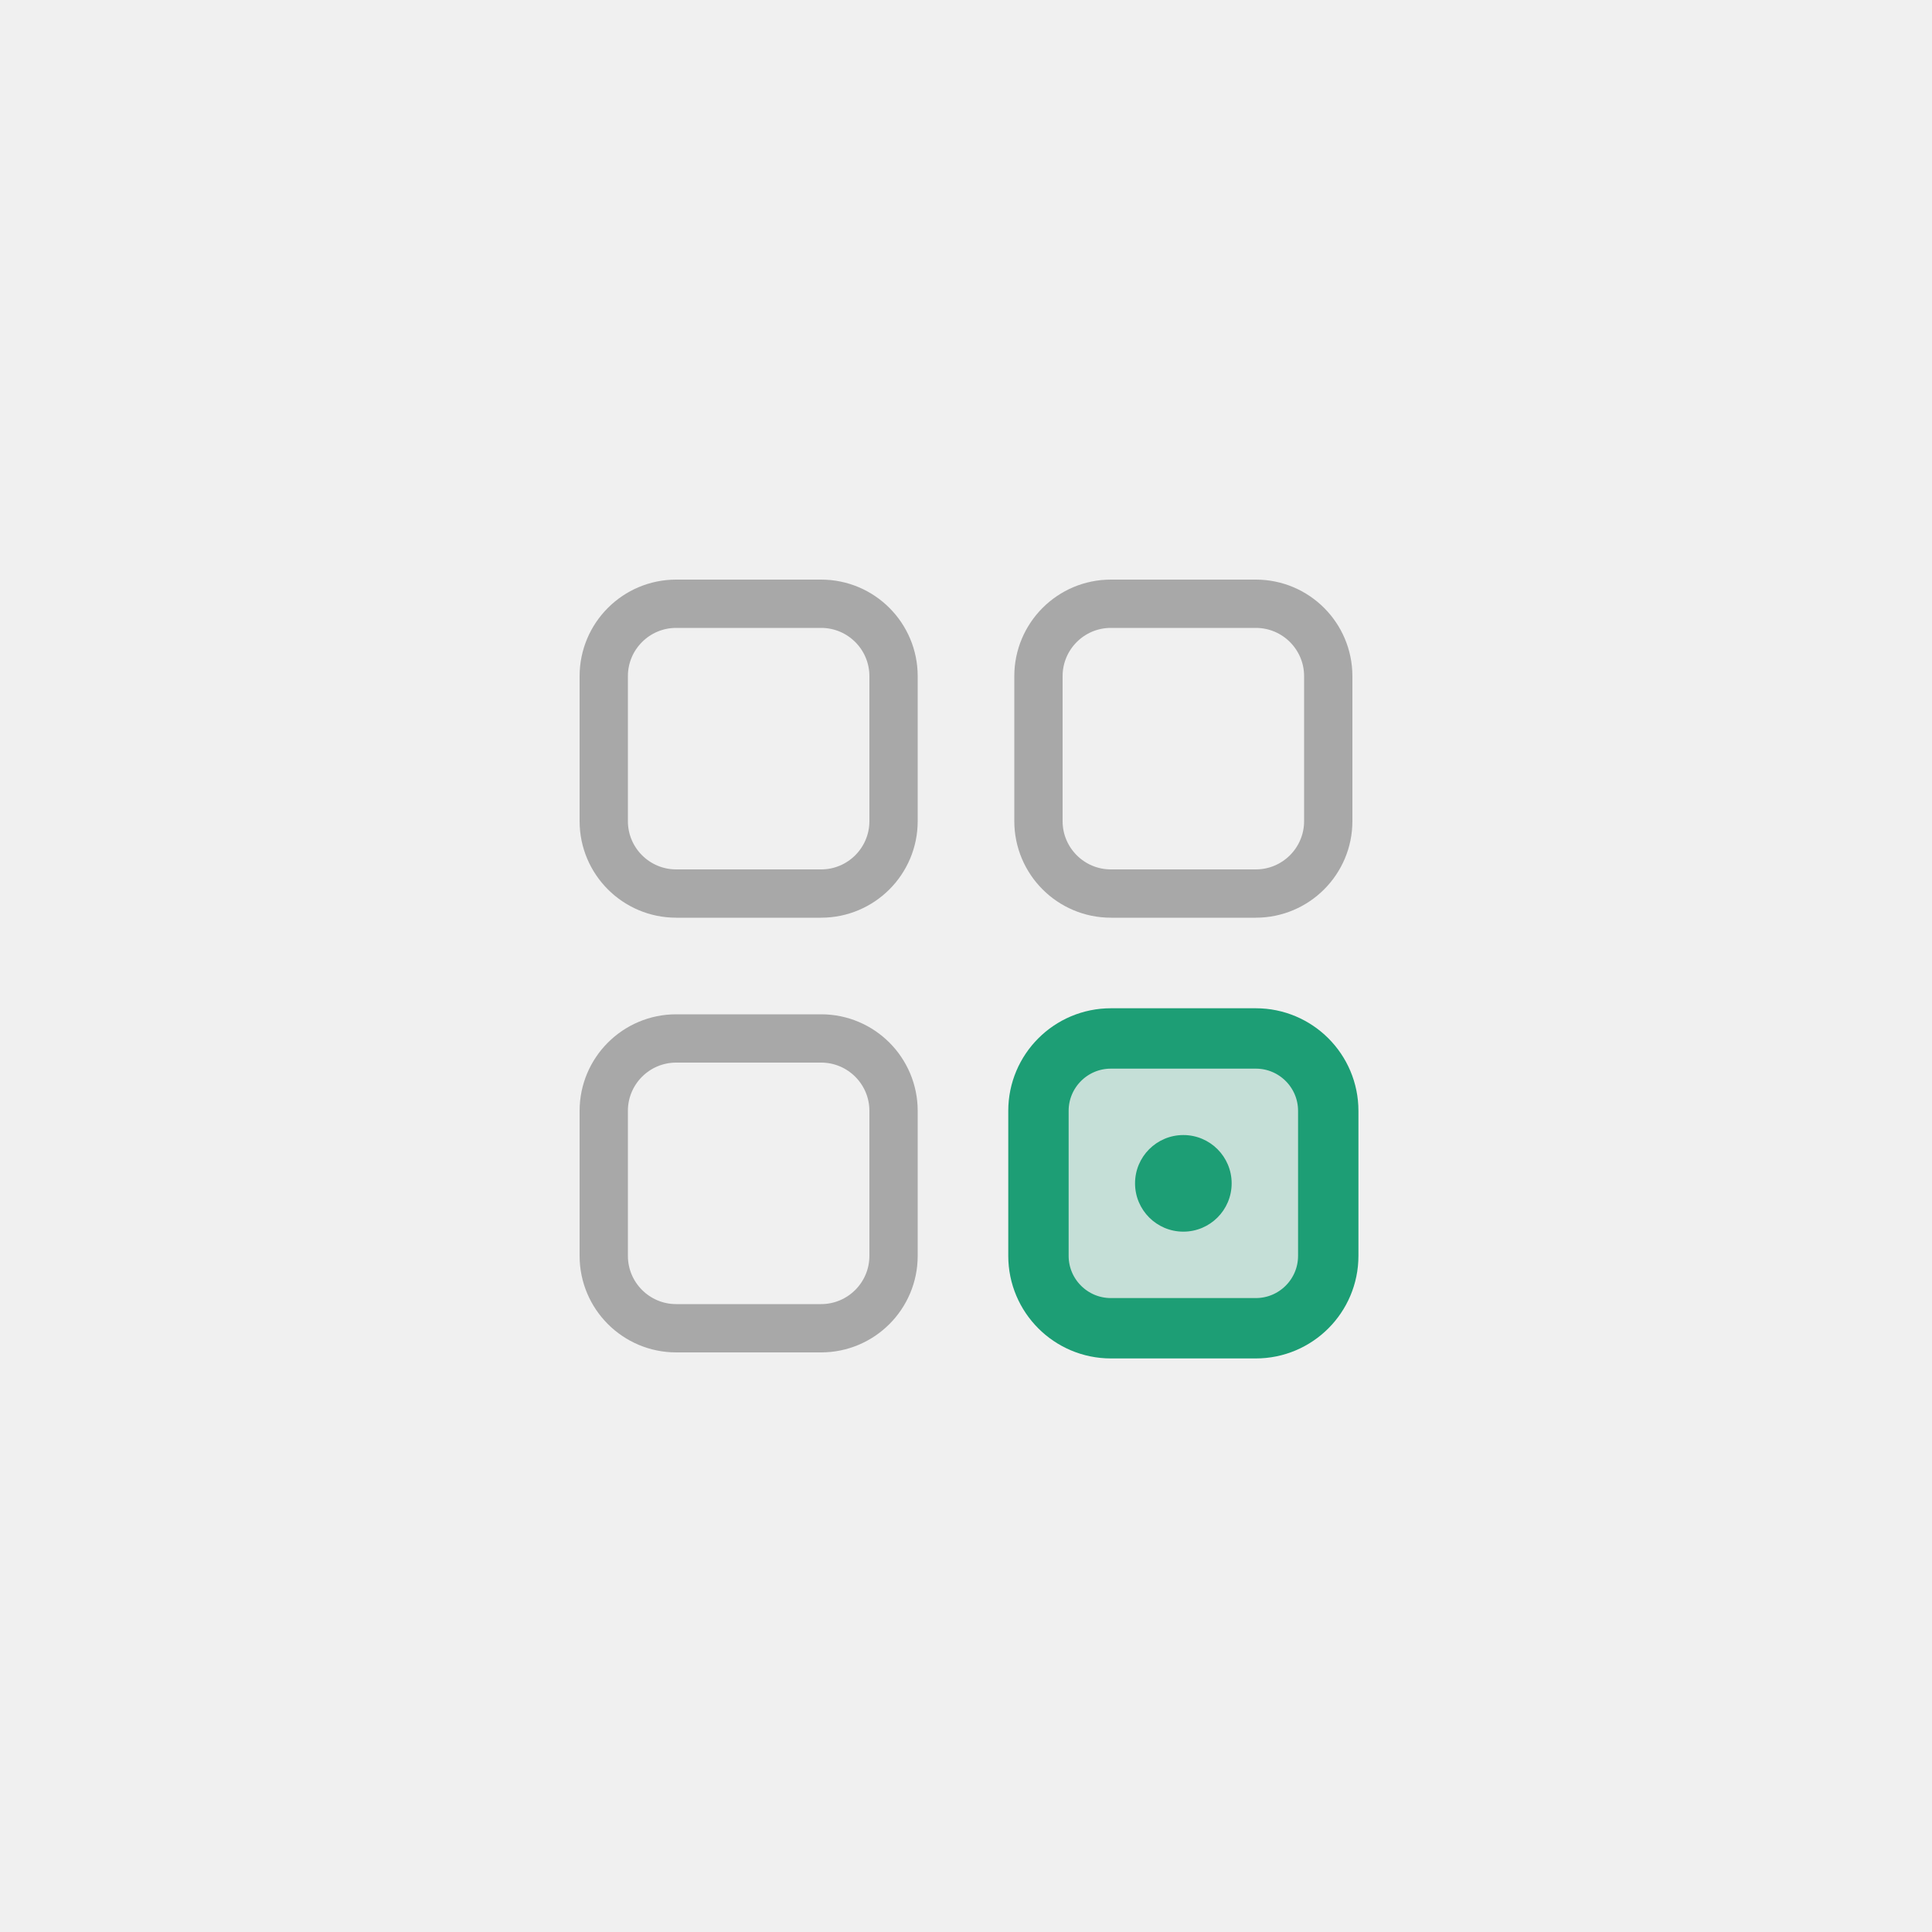
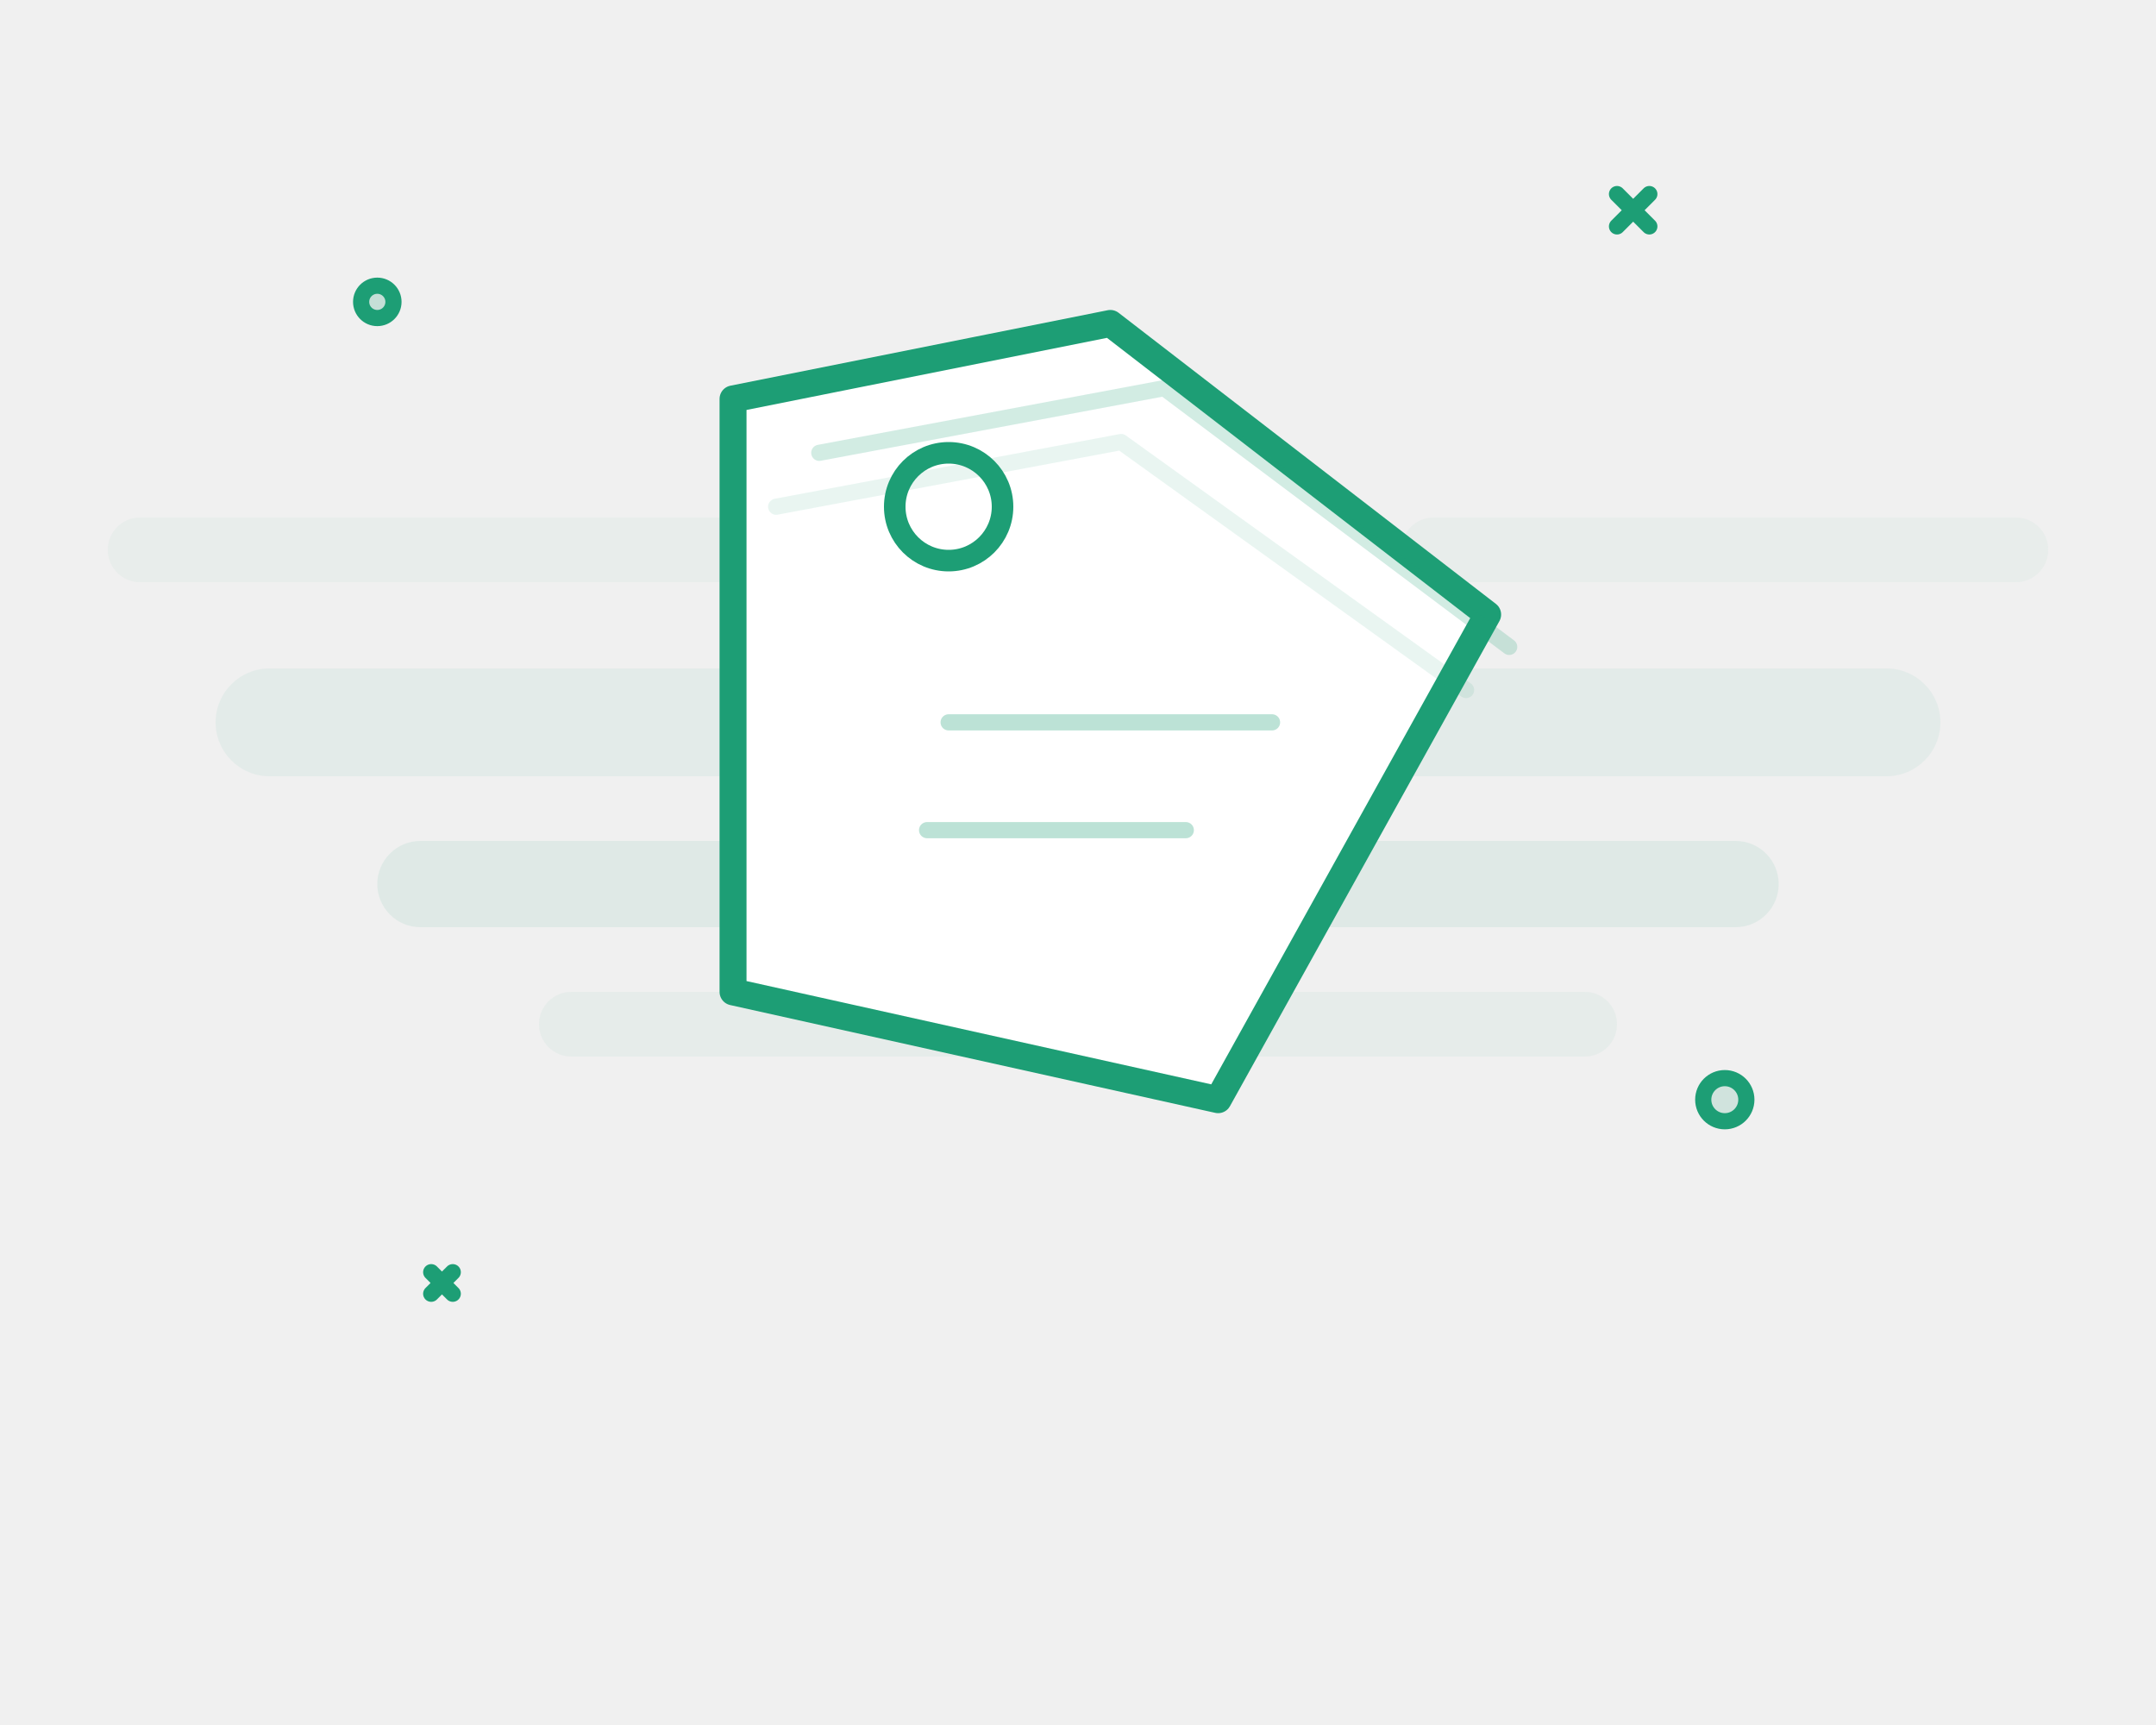
- <svg xmlns="http://www.w3.org/2000/svg" width="80" height="80" viewBox="0 0 80 80" fill="none">
-   <rect x="25" y="25" width="12" height="12" rx="3" stroke="currentColor" stroke-width="2" stroke-opacity="0.3" />
-   <rect x="43" y="25" width="12" height="12" rx="3" stroke="currentColor" stroke-width="2" stroke-opacity="0.3" />
-   <rect x="25" y="43" width="12" height="12" rx="3" stroke="currentColor" stroke-width="2" stroke-opacity="0.3" />
-   <rect x="43" y="43" width="12" height="12" rx="3" fill="#1D9E75" fill-opacity="0.2" stroke="#1D9E75" stroke-width="2.5" />
-   <circle cx="49" cy="49" r="2" fill="#1D9E75" />
+ <svg xmlns="http://www.w3.org/2000/svg" width="200" height="160" viewBox="0 0 200 160" fill="none">
+   <rect x="20" y="62" width="160" height="10" rx="5" fill="#1D9E75" fill-opacity="0.06" />
+   <rect x="35" y="78" width="130" height="8" rx="4" fill="#1D9E75" fill-opacity="0.08" />
+   <rect x="50" y="92" width="100" height="6" rx="3" fill="#1D9E75" fill-opacity="0.05" />
+   <rect x="10" y="48" width="80" height="6" rx="3" fill="#1D9E75" fill-opacity="0.04" />
+   <rect x="130" y="48" width="60" height="6" rx="3" fill="#1D9E75" fill-opacity="0.04" />
+   <g transform="translate(58, 22)">
+     <path d="M10 15L45 8L80 35L55 80L10 70Z" stroke="#1D9E75" stroke-width="2.5" stroke-linecap="round" stroke-linejoin="round" fill="white" />
+     <circle cx="30" cy="25" r="5" stroke="#1D9E75" stroke-width="2" fill="white" />
+     <path d="M18 20L50 14L82 38" stroke="#1D9E75" stroke-width="1.5" stroke-linecap="round" stroke-linejoin="round" opacity="0.2" />
+     <path d="M14 25L46 19L78 42" stroke="#1D9E75" stroke-width="1.5" stroke-linecap="round" stroke-linejoin="round" opacity="0.1" />
+     <path d="M30 45H60" stroke="#1D9E75" stroke-width="1.5" stroke-linecap="round" opacity="0.3" />
+     <path d="M28 55H52" stroke="#1D9E75" stroke-width="1.5" stroke-linecap="round" opacity="0.3" />
+   </g>
+   <g stroke="#1D9E75" stroke-width="1.5" stroke-linecap="round">
+     <path d="M150 18L153 21M153 18L150 21" />
+     <path d="M40 118L42 120M42 118L40 120" />
+     <circle cx="160" cy="102" r="2" fill="#1D9E75" fill-opacity="0.15" />
+     <circle cx="35" cy="28" r="1.5" fill="#1D9E75" fill-opacity="0.2" />
+   </g>
</svg>
